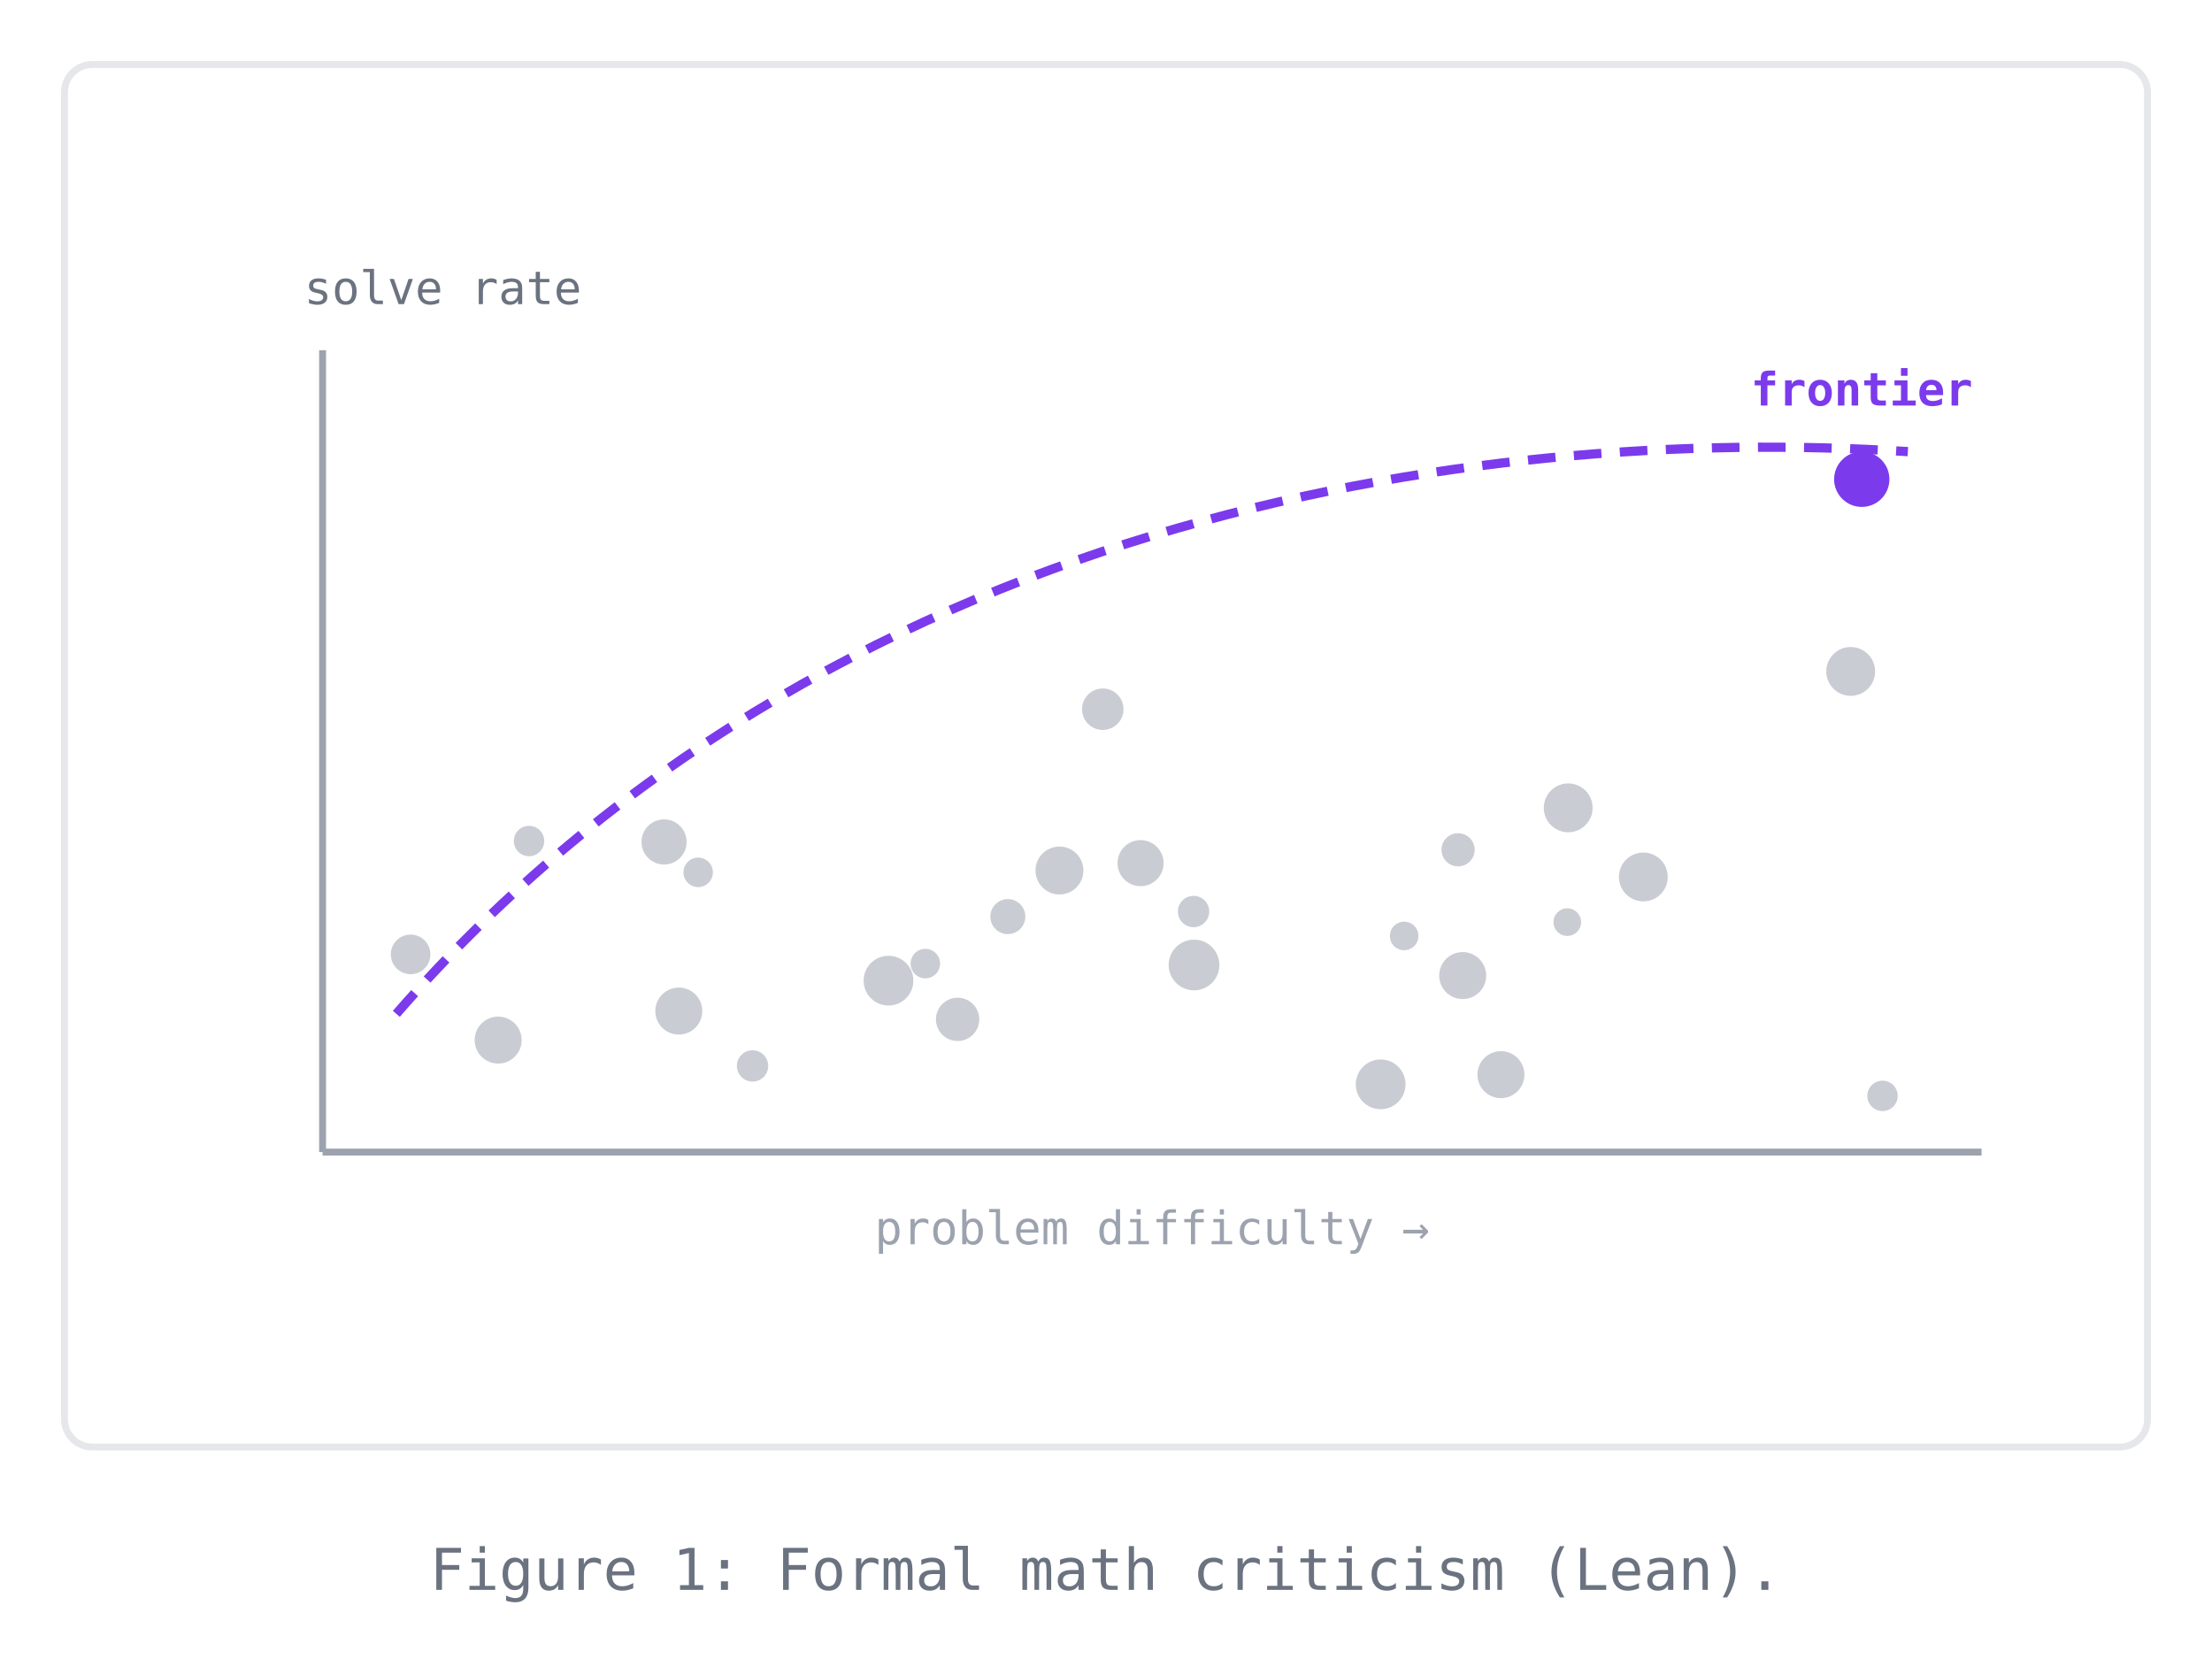
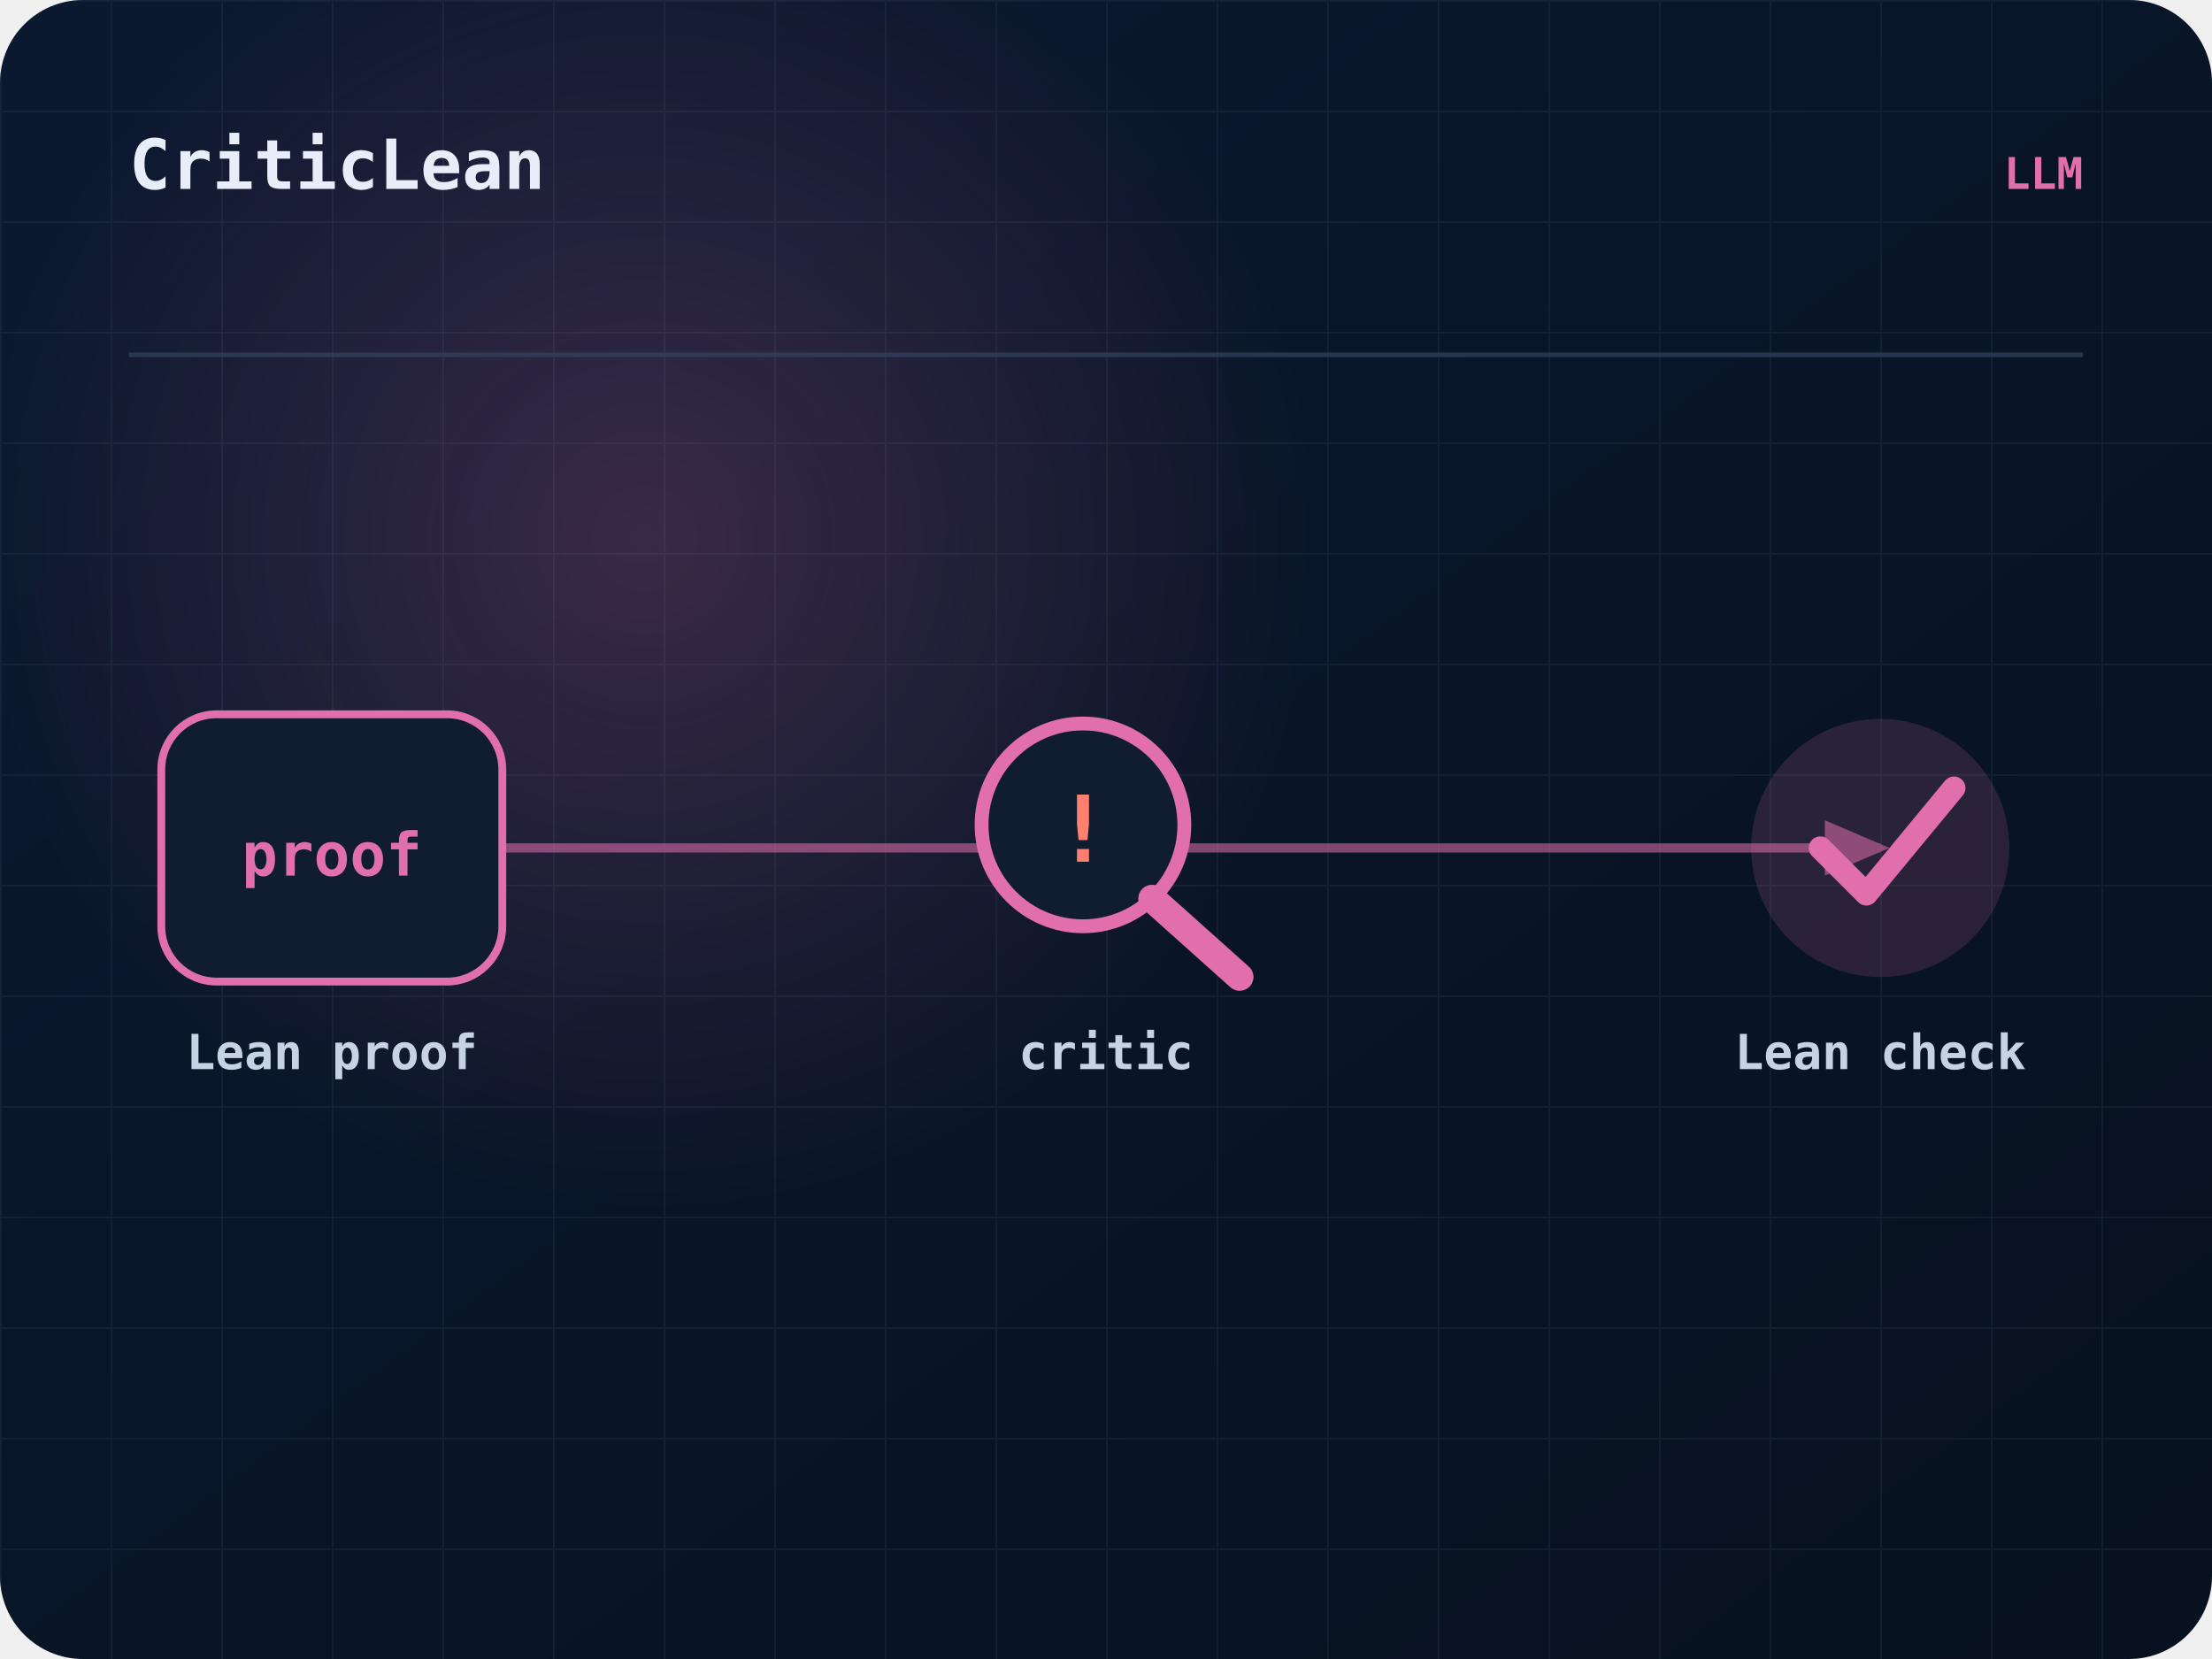
- <svg xmlns="http://www.w3.org/2000/svg" viewBox="0 0 480 360">
-   <rect width="480" height="360" fill="#ffffff" />
-   <rect x="14" y="14" width="452" height="300" fill="none" stroke="#e5e7eb" stroke-width="1.5" rx="6" />
-   <line x1="70" y1="76" x2="70" y2="250" stroke="#9ca3af" stroke-width="1.5" />
-   <line x1="70" y1="250" x2="430" y2="250" stroke="#9ca3af" stroke-width="1.5" />
-   <circle cx="304.7" cy="203.1" r="3.1" fill="#9ca3af" opacity="0.55" />
-   <circle cx="356.6" cy="190.3" r="5.3" fill="#9ca3af" opacity="0.55" />
-   <circle cx="299.6" cy="235.3" r="5.4" fill="#9ca3af" opacity="0.55" />
-   <circle cx="144.1" cy="182.7" r="4.9" fill="#9ca3af" opacity="0.55" />
-   <circle cx="259.1" cy="209.4" r="5.5" fill="#9ca3af" opacity="0.55" />
-   <circle cx="401.6" cy="145.7" r="5.3" fill="#9ca3af" opacity="0.55" />
-   <circle cx="192.8" cy="212.8" r="5.4" fill="#9ca3af" opacity="0.55" />
-   <circle cx="200.8" cy="209.1" r="3.2" fill="#9ca3af" opacity="0.55" />
-   <circle cx="239.3" cy="153.9" r="4.5" fill="#9ca3af" opacity="0.55" />
-   <circle cx="408.5" cy="237.8" r="3.3" fill="#9ca3af" opacity="0.55" />
-   <circle cx="163.3" cy="231.3" r="3.4" fill="#9ca3af" opacity="0.55" />
-   <circle cx="89.1" cy="207.1" r="4.3" fill="#9ca3af" opacity="0.55" />
-   <circle cx="340.1" cy="200.1" r="3.0" fill="#9ca3af" opacity="0.55" />
-   <circle cx="317.4" cy="211.7" r="5.1" fill="#9ca3af" opacity="0.55" />
-   <circle cx="316.4" cy="184.4" r="3.6" fill="#9ca3af" opacity="0.55" />
-   <circle cx="229.9" cy="188.9" r="5.2" fill="#9ca3af" opacity="0.55" />
-   <circle cx="325.7" cy="233.2" r="5.1" fill="#9ca3af" opacity="0.55" />
-   <circle cx="151.5" cy="189.3" r="3.2" fill="#9ca3af" opacity="0.55" />
-   <circle cx="108.1" cy="225.7" r="5.1" fill="#9ca3af" opacity="0.55" />
-   <circle cx="340.3" cy="175.3" r="5.3" fill="#9ca3af" opacity="0.55" />
-   <circle cx="147.3" cy="219.4" r="5.1" fill="#9ca3af" opacity="0.55" />
-   <circle cx="207.8" cy="221.2" r="4.7" fill="#9ca3af" opacity="0.55" />
-   <circle cx="218.7" cy="198.9" r="3.8" fill="#9ca3af" opacity="0.55" />
-   <circle cx="259.0" cy="197.8" r="3.4" fill="#9ca3af" opacity="0.55" />
-   <circle cx="247.5" cy="187.3" r="5.0" fill="#9ca3af" opacity="0.55" />
-   <circle cx="114.8" cy="182.5" r="3.3" fill="#9ca3af" opacity="0.55" />
-   <path d="M 86 220 C 180 112 320 92 414 98" stroke="#7c3aed" stroke-width="2" fill="none" stroke-dasharray="6 4" />
-   <circle cx="404" cy="104" r="6" fill="#7c3aed" />
-   <text x="404" y="88" text-anchor="middle" font-family="Menlo, Consolas, monospace" font-size="10" fill="#7c3aed" font-weight="bold">frontier</text>
-   <text x="250.0" y="270" text-anchor="middle" font-family="Menlo, Consolas, monospace" font-size="10" fill="#9ca3af">problem difficulty →</text>
-   <text x="66" y="66" font-family="Menlo, Consolas, monospace" font-size="10" fill="#6b7280">solve rate</text>
-   <text x="240" y="345" text-anchor="middle" font-family="Menlo, Consolas, monospace" font-size="12.5" fill="#6b7280">Figure 1: Formal math criticism (Lean).</text>
+ <svg xmlns="http://www.w3.org/2000/svg" viewBox="0 0 480 360" role="img" aria-labelledby="title desc">
+   <defs>
+     <linearGradient id="bg" x1="0" y1="0" x2="1" y2="1">
+       <stop stop-color="#0b1930" />
+       <stop offset="1" stop-color="#07111f" />
+     </linearGradient>
+     <radialGradient id="halo">
+       <stop stop-color="#e16fae" stop-opacity=".22" />
+       <stop offset="1" stop-color="#e16fae" stop-opacity="0" />
+     </radialGradient>
+     <pattern id="grid" width="24" height="24" patternUnits="userSpaceOnUse">
+       <path d="M 24 0 L 0 0 0 24" fill="none" stroke="#2b3b53" stroke-width=".7" opacity=".32" />
+     </pattern>
+     <marker id="arrow" markerWidth="8" markerHeight="8" refX="6" refY="3" orient="auto">
+       <path d="M0,0 L0,6 L7,3 z" fill="#e16fae" />
+     </marker>
+   </defs>
+   <rect width="480" height="360" rx="18" fill="url(#bg)" />
+   <rect width="480" height="360" rx="18" fill="url(#grid)" />
+   <circle cx="140" cy="117" r="145" fill="url(#halo)" />
+   <path d="M 28 77 H 452" stroke="#31435d" stroke-width="1" opacity=".7" />
+   <text x="28" y="41" text-anchor="start" font-family="IBM Plex Mono, Menlo, monospace" font-size="15" font-weight="700" fill="#e8eef9">CriticLean</text>
+   <text x="452" y="41" text-anchor="end" font-family="IBM Plex Mono, Menlo, monospace" font-size="9.5" font-weight="700" fill="#e16fae">LLM</text>
+   <path d="M 72.0 184 L 240.0 184" fill="none" stroke="#e16fae" stroke-width="2" opacity=".55" marker-end="url(#arrow)" />
+   <path d="M 240.0 184 L 408.0 184" fill="none" stroke="#e16fae" stroke-width="2" opacity=".55" marker-end="url(#arrow)" />
+   <rect x="35" y="155" width="74" height="58" rx="12" fill="#101d30" stroke="#e16fae" stroke-width="1.7" />
+   <text x="72.0" y="190" text-anchor="middle" font-family="IBM Plex Mono, Menlo, monospace" font-size="13" font-weight="700" fill="#e16fae">proof</text>
+   <text x="72.0" y="232" text-anchor="middle" font-family="IBM Plex Mono, Menlo, monospace" font-size="10.5" font-weight="600" fill="#c7d3e5">Lean proof</text>
+   <circle cx="235.0" cy="179" r="22" fill="#101d30" stroke="#e16fae" stroke-width="3" />
+   <line x1="250.0" y1="195" x2="269.0" y2="212" stroke="#e16fae" stroke-width="6" stroke-linecap="round" />
+   <text x="235.0" y="187" text-anchor="middle" font-family="IBM Plex Mono, Menlo, monospace" font-size="20" font-weight="700" fill="#ff806e">!</text>
+   <text x="240.0" y="232" text-anchor="middle" font-family="IBM Plex Mono, Menlo, monospace" font-size="10.5" font-weight="600" fill="#c7d3e5">critic</text>
+   <circle cx="408.0" cy="184" r="27" fill="#e16fae" opacity=".16" stroke="#e16fae" stroke-width="2" />
+   <path d="M 395.0 184 L 405.0 194 L 424.0 171" fill="none" stroke="#e16fae" stroke-width="5" stroke-linecap="round" stroke-linejoin="round" />
+   <text x="408.0" y="232" text-anchor="middle" font-family="IBM Plex Mono, Menlo, monospace" font-size="10.5" font-weight="600" fill="#c7d3e5">Lean check</text>
</svg>
